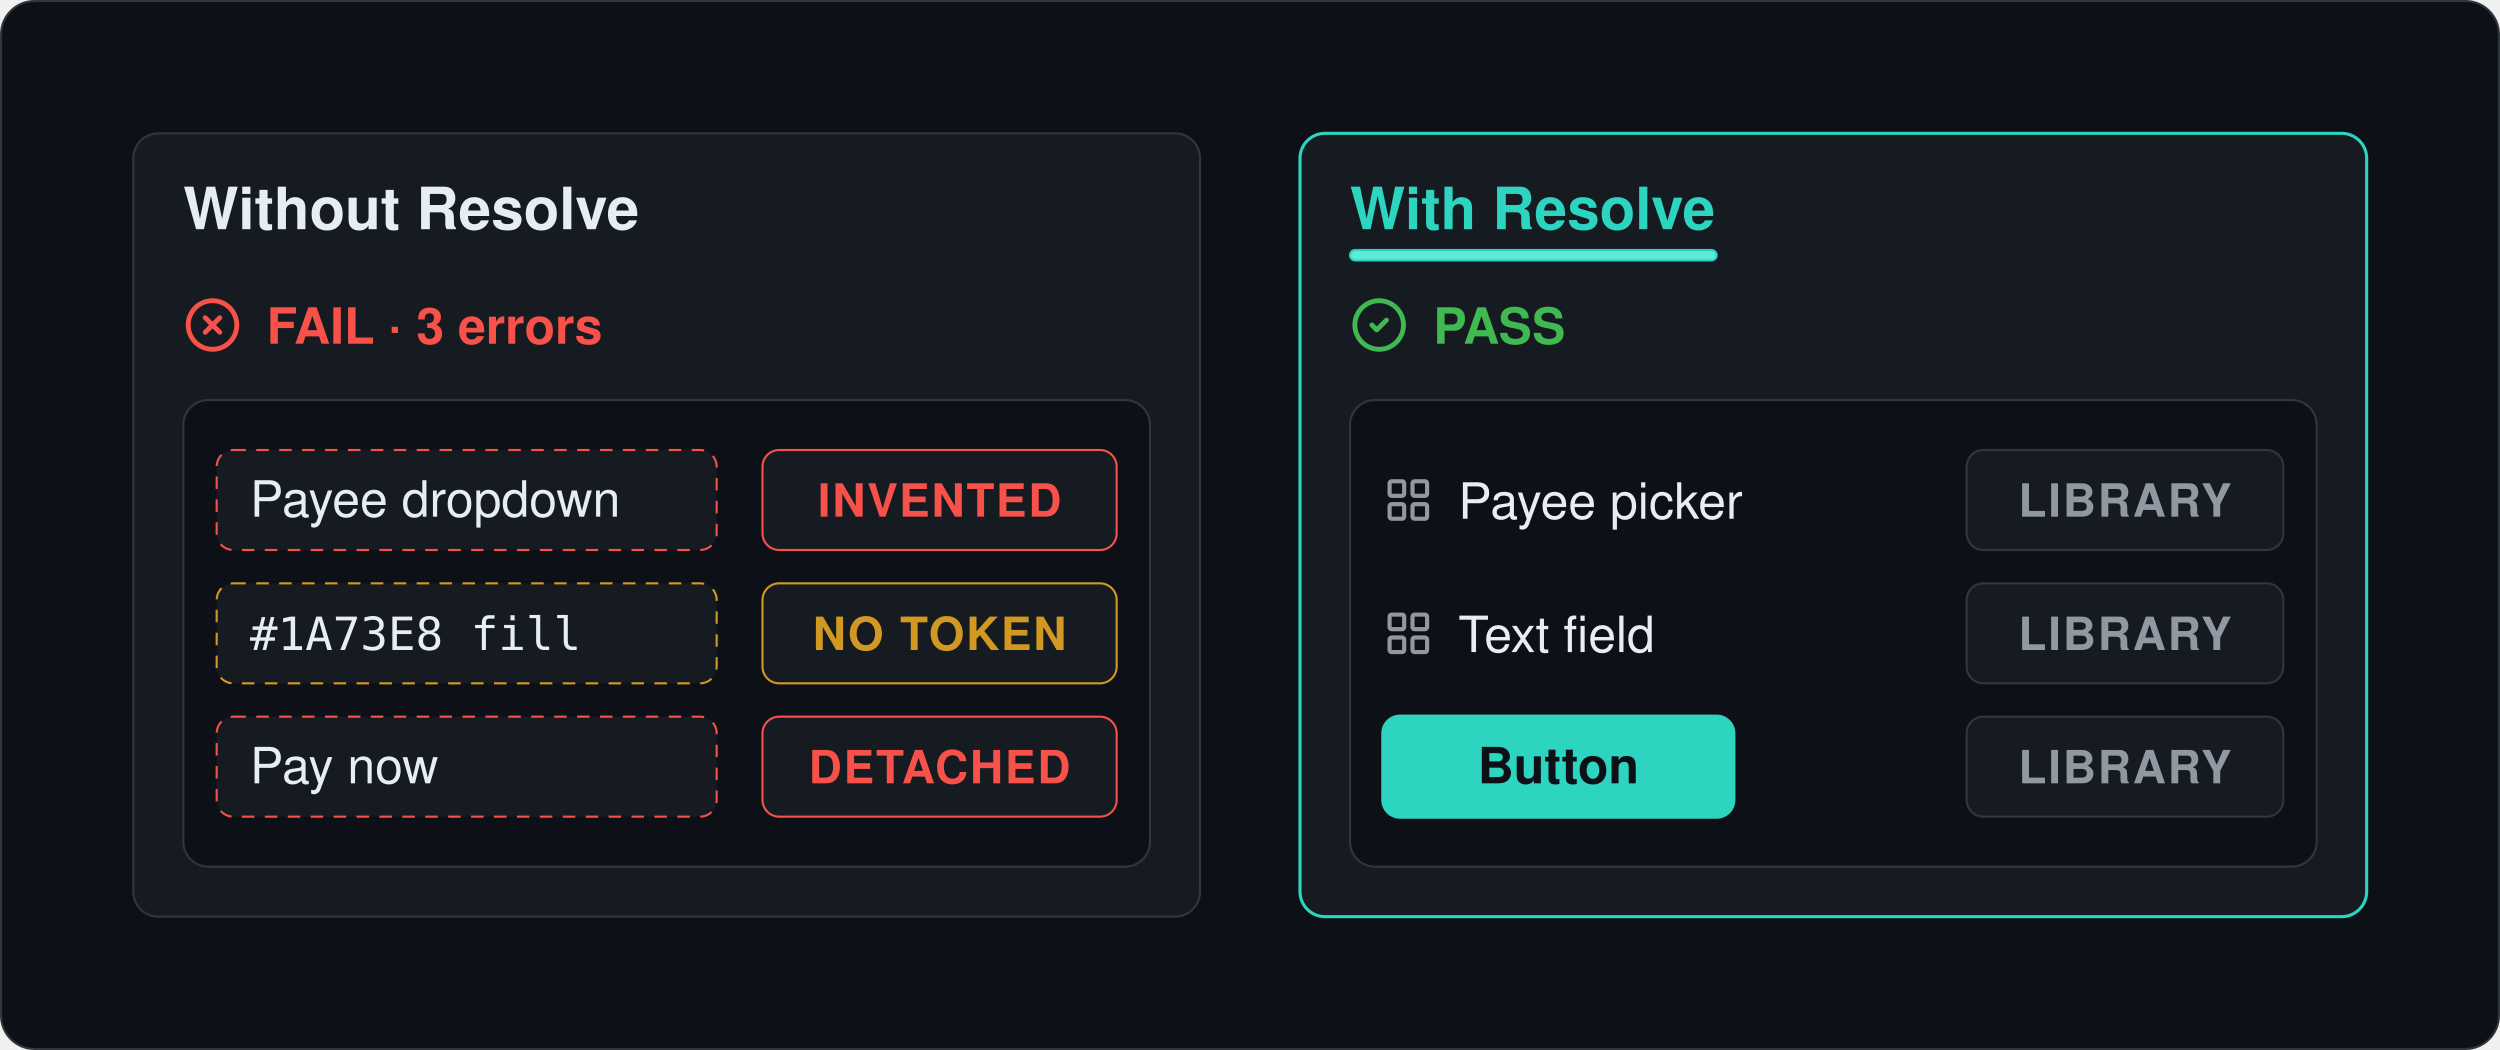
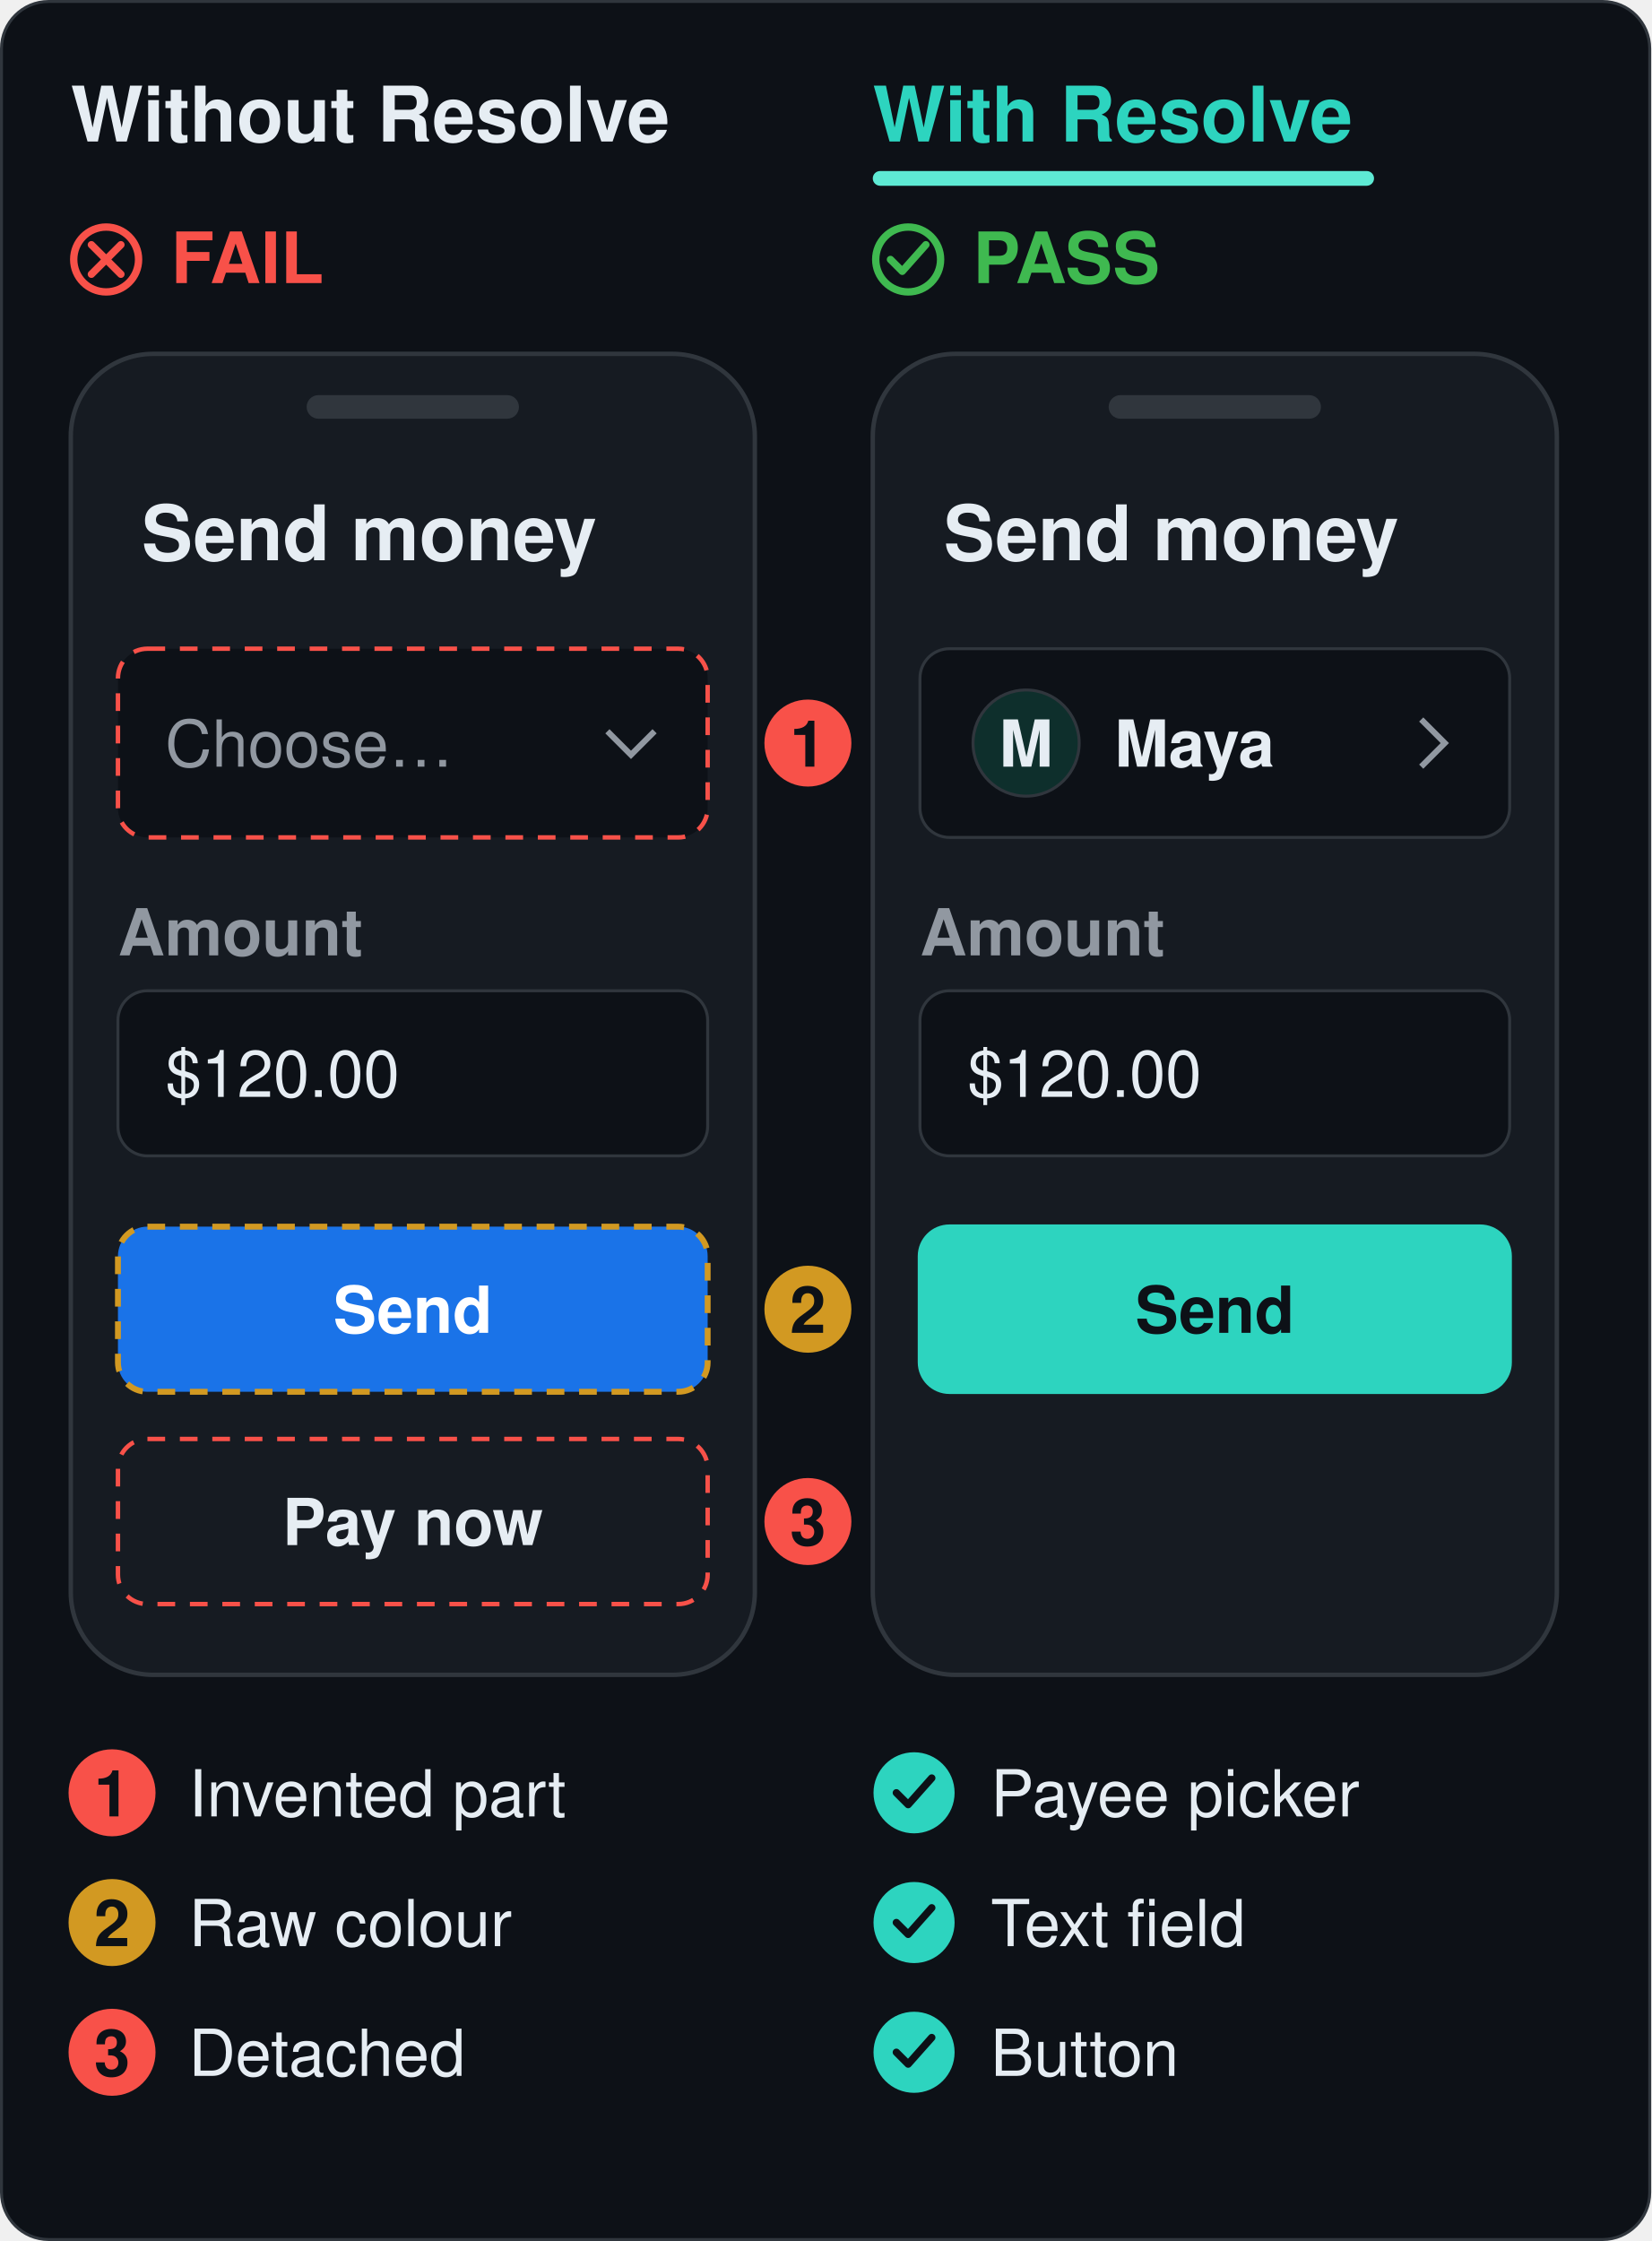
- <svg xmlns="http://www.w3.org/2000/svg" width="1200" height="504" viewBox="0 0 1200 504" role="img" aria-labelledby="t d">
-   <rect x="0.5" y="0.5" width="1199" height="503" rx="16" fill="#0D1117" stroke="#30363D" stroke-width="1" />
-   <rect x="64" y="64" width="512" height="376" rx="12" fill="#161B22" stroke="#30363D" stroke-width="1" />
-   <text x="88" y="110" font-family="-apple-system,'Segoe UI',Helvetica,Arial,sans-serif" font-size="28" font-weight="600" fill="#E6EDF3" text-anchor="start">Without Resolve</text>
-   <g transform="translate(88 142) scale(1.166667)" fill="none" stroke="#F85149" stroke-width="2" stroke-linecap="round" stroke-linejoin="round">
-     <circle cx="12" cy="12" r="10" />
-     <path d="m15 9-6 6" />
-     <path d="m9 9 6 6" />
+ <svg xmlns="http://www.w3.org/2000/svg" width="560" height="760" viewBox="0 0 560 760" role="img" aria-labelledby="t d">
+   <rect x="0.5" y="0.5" width="559" height="759" rx="16" fill="#0D1117" stroke="#30363D" stroke-width="1" />
+   <text x="24" y="48" font-family="-apple-system,'Segoe UI',Helvetica,Arial,sans-serif" font-size="26" font-weight="600" fill="#E6EDF3" text-anchor="start">Without Resolve</text>
+   <g fill="none" stroke="#F85149" stroke-width="2.5" stroke-linecap="round">
+     <circle cx="36" cy="88" r="11" />
+     <path d="M31 83 l10 10 M41 83 l-10 10" />
  </g>
-   <text x="128" y="165" font-family="-apple-system,'Segoe UI',Helvetica,Arial,sans-serif" font-size="24" font-weight="600" fill="#F85149" text-anchor="start">FAIL · 3 errors</text>
-   <rect x="88" y="192" width="464" height="224" rx="12" fill="#0D1117" stroke="#30363D" stroke-width="1" />
-   <rect x="104" y="216" width="240" height="48" rx="8" fill="#161B22" stroke="#F85149" stroke-width="1" stroke-dasharray="6 5" />
-   <text x="120" y="248" font-family="-apple-system,'Segoe UI',Helvetica,Arial,sans-serif" font-size="24" font-weight="400" fill="#E6EDF3" text-anchor="start">Payee dropdown</text>
-   <rect x="366" y="216" width="170" height="48" rx="8" fill="#161B22" stroke="#F85149" stroke-width="1" />
-   <text x="451.0" y="248" font-family="-apple-system,'Segoe UI',Helvetica,Arial,sans-serif" font-size="22" font-weight="600" fill="#F85149" text-anchor="middle" letter-spacing="0.04em">INVENTED</text>
-   <rect x="104" y="280" width="240" height="48" rx="8" fill="#161B22" stroke="#D29922" stroke-width="1" stroke-dasharray="6 5" />
-   <text x="120" y="312" font-family="ui-monospace,SFMono-Regular,Menlo,monospace" font-size="22" font-weight="400" fill="#E6EDF3" text-anchor="start">#1A73E8 fill</text>
-   <rect x="366" y="280" width="170" height="48" rx="8" fill="#161B22" stroke="#D29922" stroke-width="1" />
-   <text x="451.0" y="312" font-family="-apple-system,'Segoe UI',Helvetica,Arial,sans-serif" font-size="22" font-weight="600" fill="#D29922" text-anchor="middle" letter-spacing="0.04em">NO TOKEN</text>
-   <rect x="104" y="344" width="240" height="48" rx="8" fill="#161B22" stroke="#F85149" stroke-width="1" stroke-dasharray="6 5" />
-   <text x="120" y="376" font-family="-apple-system,'Segoe UI',Helvetica,Arial,sans-serif" font-size="24" font-weight="400" fill="#E6EDF3" text-anchor="start">Pay now</text>
-   <rect x="366" y="344" width="170" height="48" rx="8" fill="#161B22" stroke="#F85149" stroke-width="1" />
-   <text x="451.0" y="376" font-family="-apple-system,'Segoe UI',Helvetica,Arial,sans-serif" font-size="22" font-weight="600" fill="#F85149" text-anchor="middle" letter-spacing="0.04em">DETACHED</text>
-   <rect x="624" y="64" width="512" height="376" rx="12" fill="#161B22" stroke="#2DD4BF" stroke-width="1.5" />
-   <text x="648" y="110" font-family="-apple-system,'Segoe UI',Helvetica,Arial,sans-serif" font-size="28" font-weight="600" fill="#2DD4BF" text-anchor="start">With Resolve</text>
-   <rect x="648" y="120" width="176" height="5" rx="2.5" fill="#5EEAD4" stroke="#2DD4BF" stroke-width="1" />
-   <g transform="translate(648 142) scale(1.166667)" fill="none" stroke="#3FB950" stroke-width="2" stroke-linecap="round" stroke-linejoin="round">
-     <circle cx="12" cy="12" r="10" />
-     <path d="m9 12 2 2 4-4" />
+   <text x="58" y="96" font-family="-apple-system,'Segoe UI',Helvetica,Arial,sans-serif" font-size="24" font-weight="700" fill="#F85149" text-anchor="start">FAIL</text>
+   <g>
+     <rect x="24" y="120" width="232" height="448" rx="28" fill="#161B22" stroke="#30363D" stroke-width="1.5" />
+     <rect x="104.0" y="134" width="72" height="8" rx="4" fill="#30363D" />
+     <text x="48" y="190" font-family="-apple-system,'Segoe UI',Helvetica,Arial,sans-serif" font-size="26" font-weight="700" fill="#E6EDF3" text-anchor="start">Send money</text>
  </g>
-   <text x="688" y="165" font-family="-apple-system,'Segoe UI',Helvetica,Arial,sans-serif" font-size="24" font-weight="700" fill="#3FB950" text-anchor="start">PASS</text>
-   <rect x="648" y="192" width="464" height="224" rx="12" fill="#0D1117" stroke="#30363D" stroke-width="1" />
-   <g transform="translate(664 228) scale(1.0)" fill="none" stroke="#9198A1" stroke-width="2" stroke-linecap="round" stroke-linejoin="round">
-     <rect width="7" height="7" x="3" y="3" rx="1" />
-     <rect width="7" height="7" x="14" y="3" rx="1" />
-     <rect width="7" height="7" x="14" y="14" rx="1" />
-     <rect width="7" height="7" x="3" y="14" rx="1" />
+   <g>
+     <rect x="40" y="220" width="200" height="64" rx="10" fill="#0D1117" stroke="#F85149" stroke-width="1.5" stroke-dasharray="6 5" />
+     <text x="56" y="260" font-family="-apple-system,'Segoe UI',Helvetica,Arial,sans-serif" font-size="22" font-weight="400" fill="#9198A1" text-anchor="start">Choose…</text>
+     <path d="M206 248 l8 8 l8 -8" stroke="#9198A1" stroke-width="2" fill="none" />
  </g>
-   <text x="700" y="249" font-family="-apple-system,'Segoe UI',Helvetica,Arial,sans-serif" font-size="24" font-weight="400" fill="#E6EDF3" text-anchor="start">Payee picker</text>
-   <rect x="944" y="216" width="152" height="48" rx="8" fill="#161B22" stroke="#30363D" stroke-width="1" />
-   <text x="1020.0" y="248" font-family="-apple-system,'Segoe UI',Helvetica,Arial,sans-serif" font-size="22" font-weight="600" fill="#9198A1" text-anchor="middle" letter-spacing="0.04em">LIBRARY</text>
-   <g transform="translate(664 292) scale(1.0)" fill="none" stroke="#9198A1" stroke-width="2" stroke-linecap="round" stroke-linejoin="round">
-     <rect width="7" height="7" x="3" y="3" rx="1" />
-     <rect width="7" height="7" x="14" y="3" rx="1" />
-     <rect width="7" height="7" x="14" y="14" rx="1" />
-     <rect width="7" height="7" x="3" y="14" rx="1" />
+   <g>
+     <text x="40" y="324" font-family="-apple-system,'Segoe UI',Helvetica,Arial,sans-serif" font-size="22" font-weight="600" fill="#9198A1" text-anchor="start">Amount</text>
+     <rect x="40" y="336" width="200" height="56" rx="10" fill="#0D1117" stroke="#30363D" stroke-width="1" />
+     <text x="56" y="372" font-family="-apple-system,'Segoe UI',Helvetica,Arial,sans-serif" font-size="22" font-weight="400" fill="#E6EDF3" text-anchor="start">$120.00</text>
  </g>
-   <text x="700" y="313" font-family="-apple-system,'Segoe UI',Helvetica,Arial,sans-serif" font-size="24" font-weight="400" fill="#E6EDF3" text-anchor="start">Text field</text>
-   <rect x="944" y="280" width="152" height="48" rx="8" fill="#161B22" stroke="#30363D" stroke-width="1" />
-   <text x="1020.0" y="312" font-family="-apple-system,'Segoe UI',Helvetica,Arial,sans-serif" font-size="22" font-weight="600" fill="#9198A1" text-anchor="middle" letter-spacing="0.04em">LIBRARY</text>
-   <rect x="664" y="344" width="168" height="48" rx="8" fill="#2DD4BF" stroke="#2DD4BF" stroke-width="2" />
-   <text x="748" y="376" font-family="-apple-system,'Segoe UI',Helvetica,Arial,sans-serif" font-size="24" font-weight="600" fill="#0D1117" text-anchor="middle">Button</text>
-   <rect x="944" y="344" width="152" height="48" rx="8" fill="#161B22" stroke="#30363D" stroke-width="1" />
-   <text x="1020.0" y="376" font-family="-apple-system,'Segoe UI',Helvetica,Arial,sans-serif" font-size="22" font-weight="600" fill="#9198A1" text-anchor="middle" letter-spacing="0.04em">LIBRARY</text>
+   <g>
+     <rect x="40" y="416" width="200" height="56" rx="10" fill="#1A73E8" stroke="#D29922" stroke-width="2" stroke-dasharray="6 5" />
+     <text x="140.0" y="452" font-family="-apple-system,'Segoe UI',Helvetica,Arial,sans-serif" font-size="22" font-weight="700" fill="#FFFFFF" text-anchor="middle">Send</text>
+   </g>
+   <g>
+     <rect x="40" y="488" width="200" height="56" rx="10" fill="#161B22" stroke="#F85149" stroke-width="1.5" stroke-dasharray="6 5" />
+     <text x="140.0" y="524" font-family="-apple-system,'Segoe UI',Helvetica,Arial,sans-serif" font-size="22" font-weight="700" fill="#E6EDF3" text-anchor="middle">Pay now</text>
+   </g>
+   <g>
+     <circle cx="274" cy="252" r="14" fill="#F85149" stroke="#F85149" stroke-width="1.5" />
+     <text x="274" y="260" font-family="-apple-system,'Segoe UI',Helvetica,Arial,sans-serif" font-size="22" font-weight="700" fill="#0D1117" text-anchor="middle">1</text>
+   </g>
+   <g>
+     <circle cx="274" cy="444" r="14" fill="#D29922" stroke="#D29922" stroke-width="1.5" />
+     <text x="274" y="452" font-family="-apple-system,'Segoe UI',Helvetica,Arial,sans-serif" font-size="22" font-weight="700" fill="#0D1117" text-anchor="middle">2</text>
+   </g>
+   <g>
+     <circle cx="274" cy="516" r="14" fill="#F85149" stroke="#F85149" stroke-width="1.5" />
+     <text x="274" y="524" font-family="-apple-system,'Segoe UI',Helvetica,Arial,sans-serif" font-size="22" font-weight="700" fill="#0D1117" text-anchor="middle">3</text>
+   </g>
+   <g>
+     <circle cx="38" cy="608" r="14" fill="#F85149" stroke="#F85149" stroke-width="1.5" />
+     <text x="38" y="616" font-family="-apple-system,'Segoe UI',Helvetica,Arial,sans-serif" font-size="22" font-weight="700" fill="#0D1117" text-anchor="middle">1</text>
+   </g>
+   <text x="64" y="616" font-family="-apple-system,'Segoe UI',Helvetica,Arial,sans-serif" font-size="22" font-weight="400" fill="#E6EDF3" text-anchor="start">Invented part</text>
+   <g>
+     <circle cx="38" cy="652" r="14" fill="#D29922" stroke="#D29922" stroke-width="1.5" />
+     <text x="38" y="660" font-family="-apple-system,'Segoe UI',Helvetica,Arial,sans-serif" font-size="22" font-weight="700" fill="#0D1117" text-anchor="middle">2</text>
+   </g>
+   <text x="64" y="660" font-family="-apple-system,'Segoe UI',Helvetica,Arial,sans-serif" font-size="22" font-weight="400" fill="#E6EDF3" text-anchor="start">Raw colour</text>
+   <g>
+     <circle cx="38" cy="696" r="14" fill="#F85149" stroke="#F85149" stroke-width="1.5" />
+     <text x="38" y="704" font-family="-apple-system,'Segoe UI',Helvetica,Arial,sans-serif" font-size="22" font-weight="700" fill="#0D1117" text-anchor="middle">3</text>
+   </g>
+   <text x="64" y="704" font-family="-apple-system,'Segoe UI',Helvetica,Arial,sans-serif" font-size="22" font-weight="400" fill="#E6EDF3" text-anchor="start">Detached</text>
+   <text x="296" y="48" font-family="-apple-system,'Segoe UI',Helvetica,Arial,sans-serif" font-size="26" font-weight="600" fill="#2DD4BF" text-anchor="start">With Resolve</text>
+   <rect x="296" y="58" width="170" height="5" rx="2.5" fill="#5EEAD4" />
+   <g fill="none" stroke="#3FB950" stroke-width="2.5" stroke-linecap="round" stroke-linejoin="round">
+     <circle cx="308" cy="88" r="11" />
+     <path d="M302 88 l4 4 l8 -9" />
+   </g>
+   <text x="330" y="96" font-family="-apple-system,'Segoe UI',Helvetica,Arial,sans-serif" font-size="24" font-weight="700" fill="#3FB950" text-anchor="start">PASS</text>
+   <g>
+     <rect x="296" y="120" width="232" height="448" rx="28" fill="#161B22" stroke="#30363D" stroke-width="1.5" />
+     <rect x="376.0" y="134" width="72" height="8" rx="4" fill="#30363D" />
+     <text x="320" y="190" font-family="-apple-system,'Segoe UI',Helvetica,Arial,sans-serif" font-size="26" font-weight="700" fill="#E6EDF3" text-anchor="start">Send money</text>
+   </g>
+   <g>
+     <rect x="312" y="220" width="200" height="64" rx="10" fill="#0D1117" stroke="#30363D" stroke-width="1" />
+     <circle cx="348" cy="252" r="18" fill="#0E2F2C" stroke="#30363D" />
+     <text x="348" y="260" font-family="-apple-system,'Segoe UI',Helvetica,Arial,sans-serif" font-size="22" font-weight="700" fill="#E6EDF3" text-anchor="middle">M</text>
+     <text x="378" y="260" font-family="-apple-system,'Segoe UI',Helvetica,Arial,sans-serif" font-size="22" font-weight="600" fill="#E6EDF3" text-anchor="start">Maya</text>
+     <path d="M482 244 l8 8 l-8 8" stroke="#9198A1" stroke-width="2" fill="none" />
+   </g>
+   <g>
+     <text x="312" y="324" font-family="-apple-system,'Segoe UI',Helvetica,Arial,sans-serif" font-size="22" font-weight="600" fill="#9198A1" text-anchor="start">Amount</text>
+     <rect x="312" y="336" width="200" height="56" rx="10" fill="#0D1117" stroke="#30363D" stroke-width="1" />
+     <text x="328" y="372" font-family="-apple-system,'Segoe UI',Helvetica,Arial,sans-serif" font-size="22" font-weight="400" fill="#E6EDF3" text-anchor="start">$120.00</text>
+   </g>
+   <g>
+     <rect x="312" y="416" width="200" height="56" rx="10" fill="#2DD4BF" stroke="#2DD4BF" stroke-width="1.5" />
+     <text x="412.0" y="452" font-family="-apple-system,'Segoe UI',Helvetica,Arial,sans-serif" font-size="22" font-weight="700" fill="#0D1117" text-anchor="middle">Send</text>
+   </g>
+   <g>
+     <circle cx="310" cy="608" r="13" fill="#2DD4BF" stroke="#2DD4BF" stroke-width="1.5" />
+     <path d="M304 608 l4 4 l8 -9" stroke="#0D1117" stroke-width="2.5" fill="none" stroke-linecap="round" stroke-linejoin="round" />
+   </g>
+   <text x="336" y="616" font-family="-apple-system,'Segoe UI',Helvetica,Arial,sans-serif" font-size="22" font-weight="400" fill="#E6EDF3" text-anchor="start">Payee picker</text>
+   <g>
+     <circle cx="310" cy="652" r="13" fill="#2DD4BF" stroke="#2DD4BF" stroke-width="1.5" />
+     <path d="M304 652 l4 4 l8 -9" stroke="#0D1117" stroke-width="2.5" fill="none" stroke-linecap="round" stroke-linejoin="round" />
+   </g>
+   <text x="336" y="660" font-family="-apple-system,'Segoe UI',Helvetica,Arial,sans-serif" font-size="22" font-weight="400" fill="#E6EDF3" text-anchor="start">Text field</text>
+   <g>
+     <circle cx="310" cy="696" r="13" fill="#2DD4BF" stroke="#2DD4BF" stroke-width="1.5" />
+     <path d="M304 696 l4 4 l8 -9" stroke="#0D1117" stroke-width="2.5" fill="none" stroke-linecap="round" stroke-linejoin="round" />
+   </g>
+   <text x="336" y="704" font-family="-apple-system,'Segoe UI',Helvetica,Arial,sans-serif" font-size="22" font-weight="400" fill="#E6EDF3" text-anchor="start">Button</text>
</svg>
